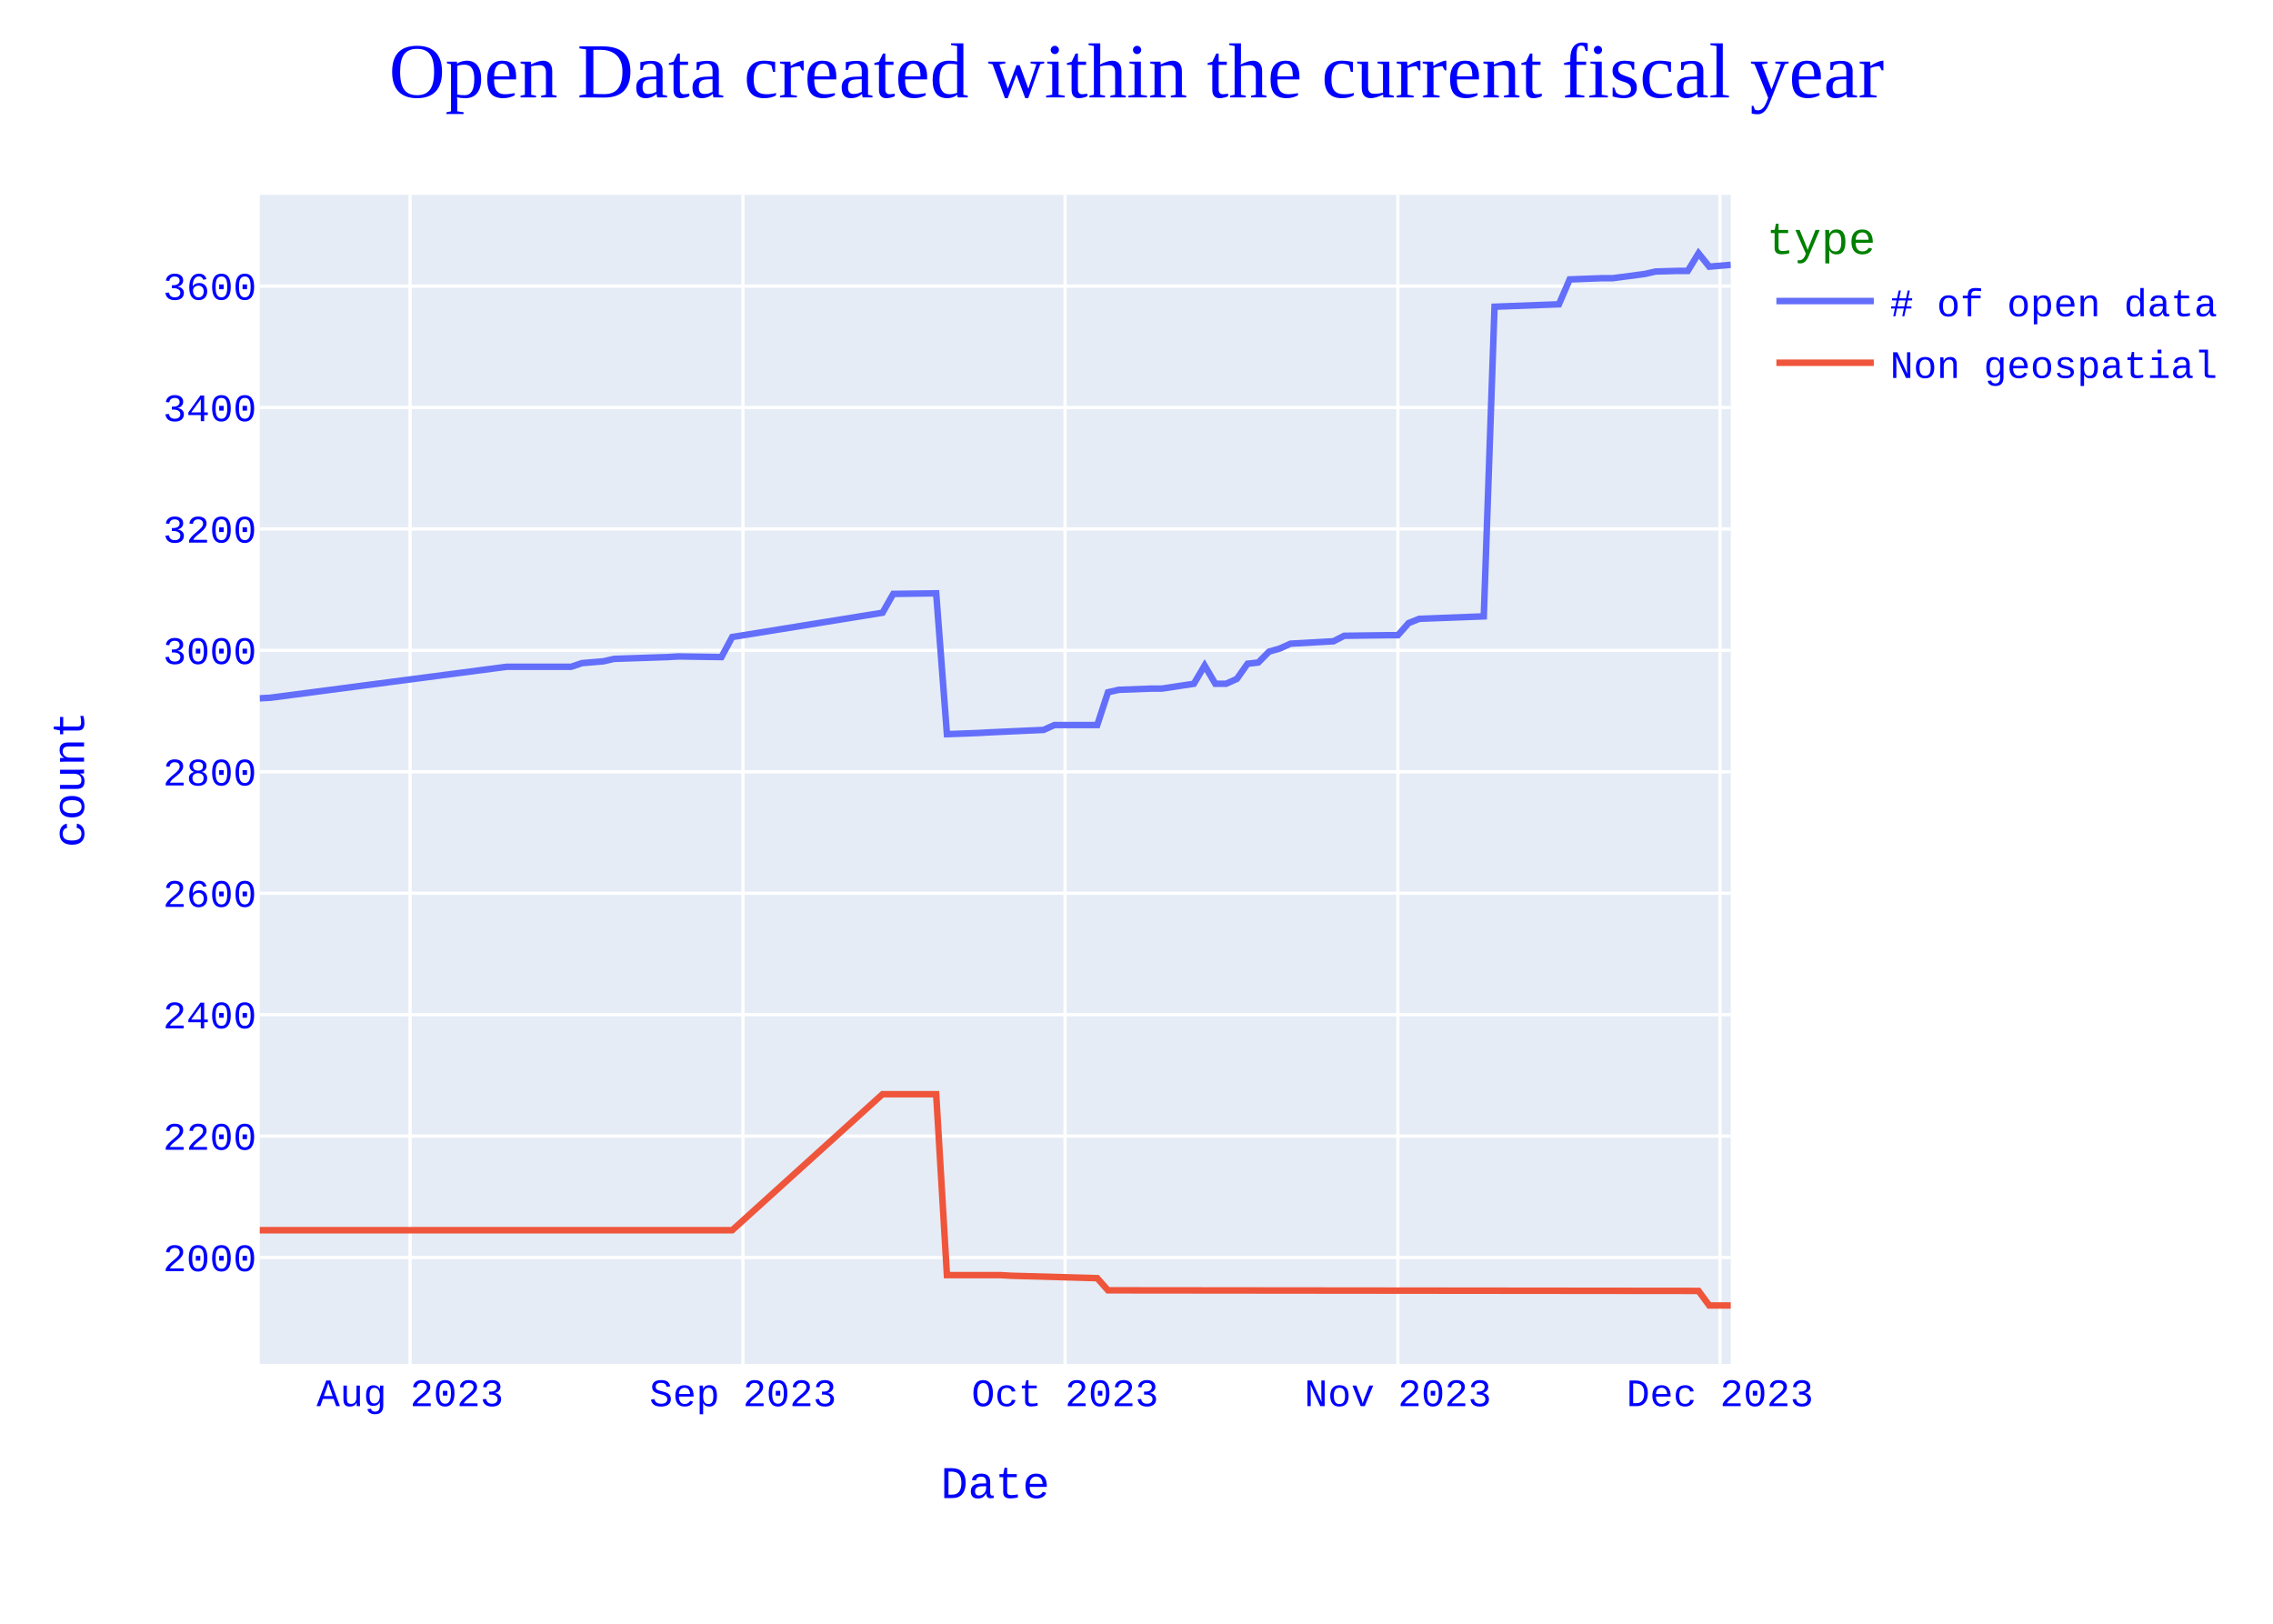
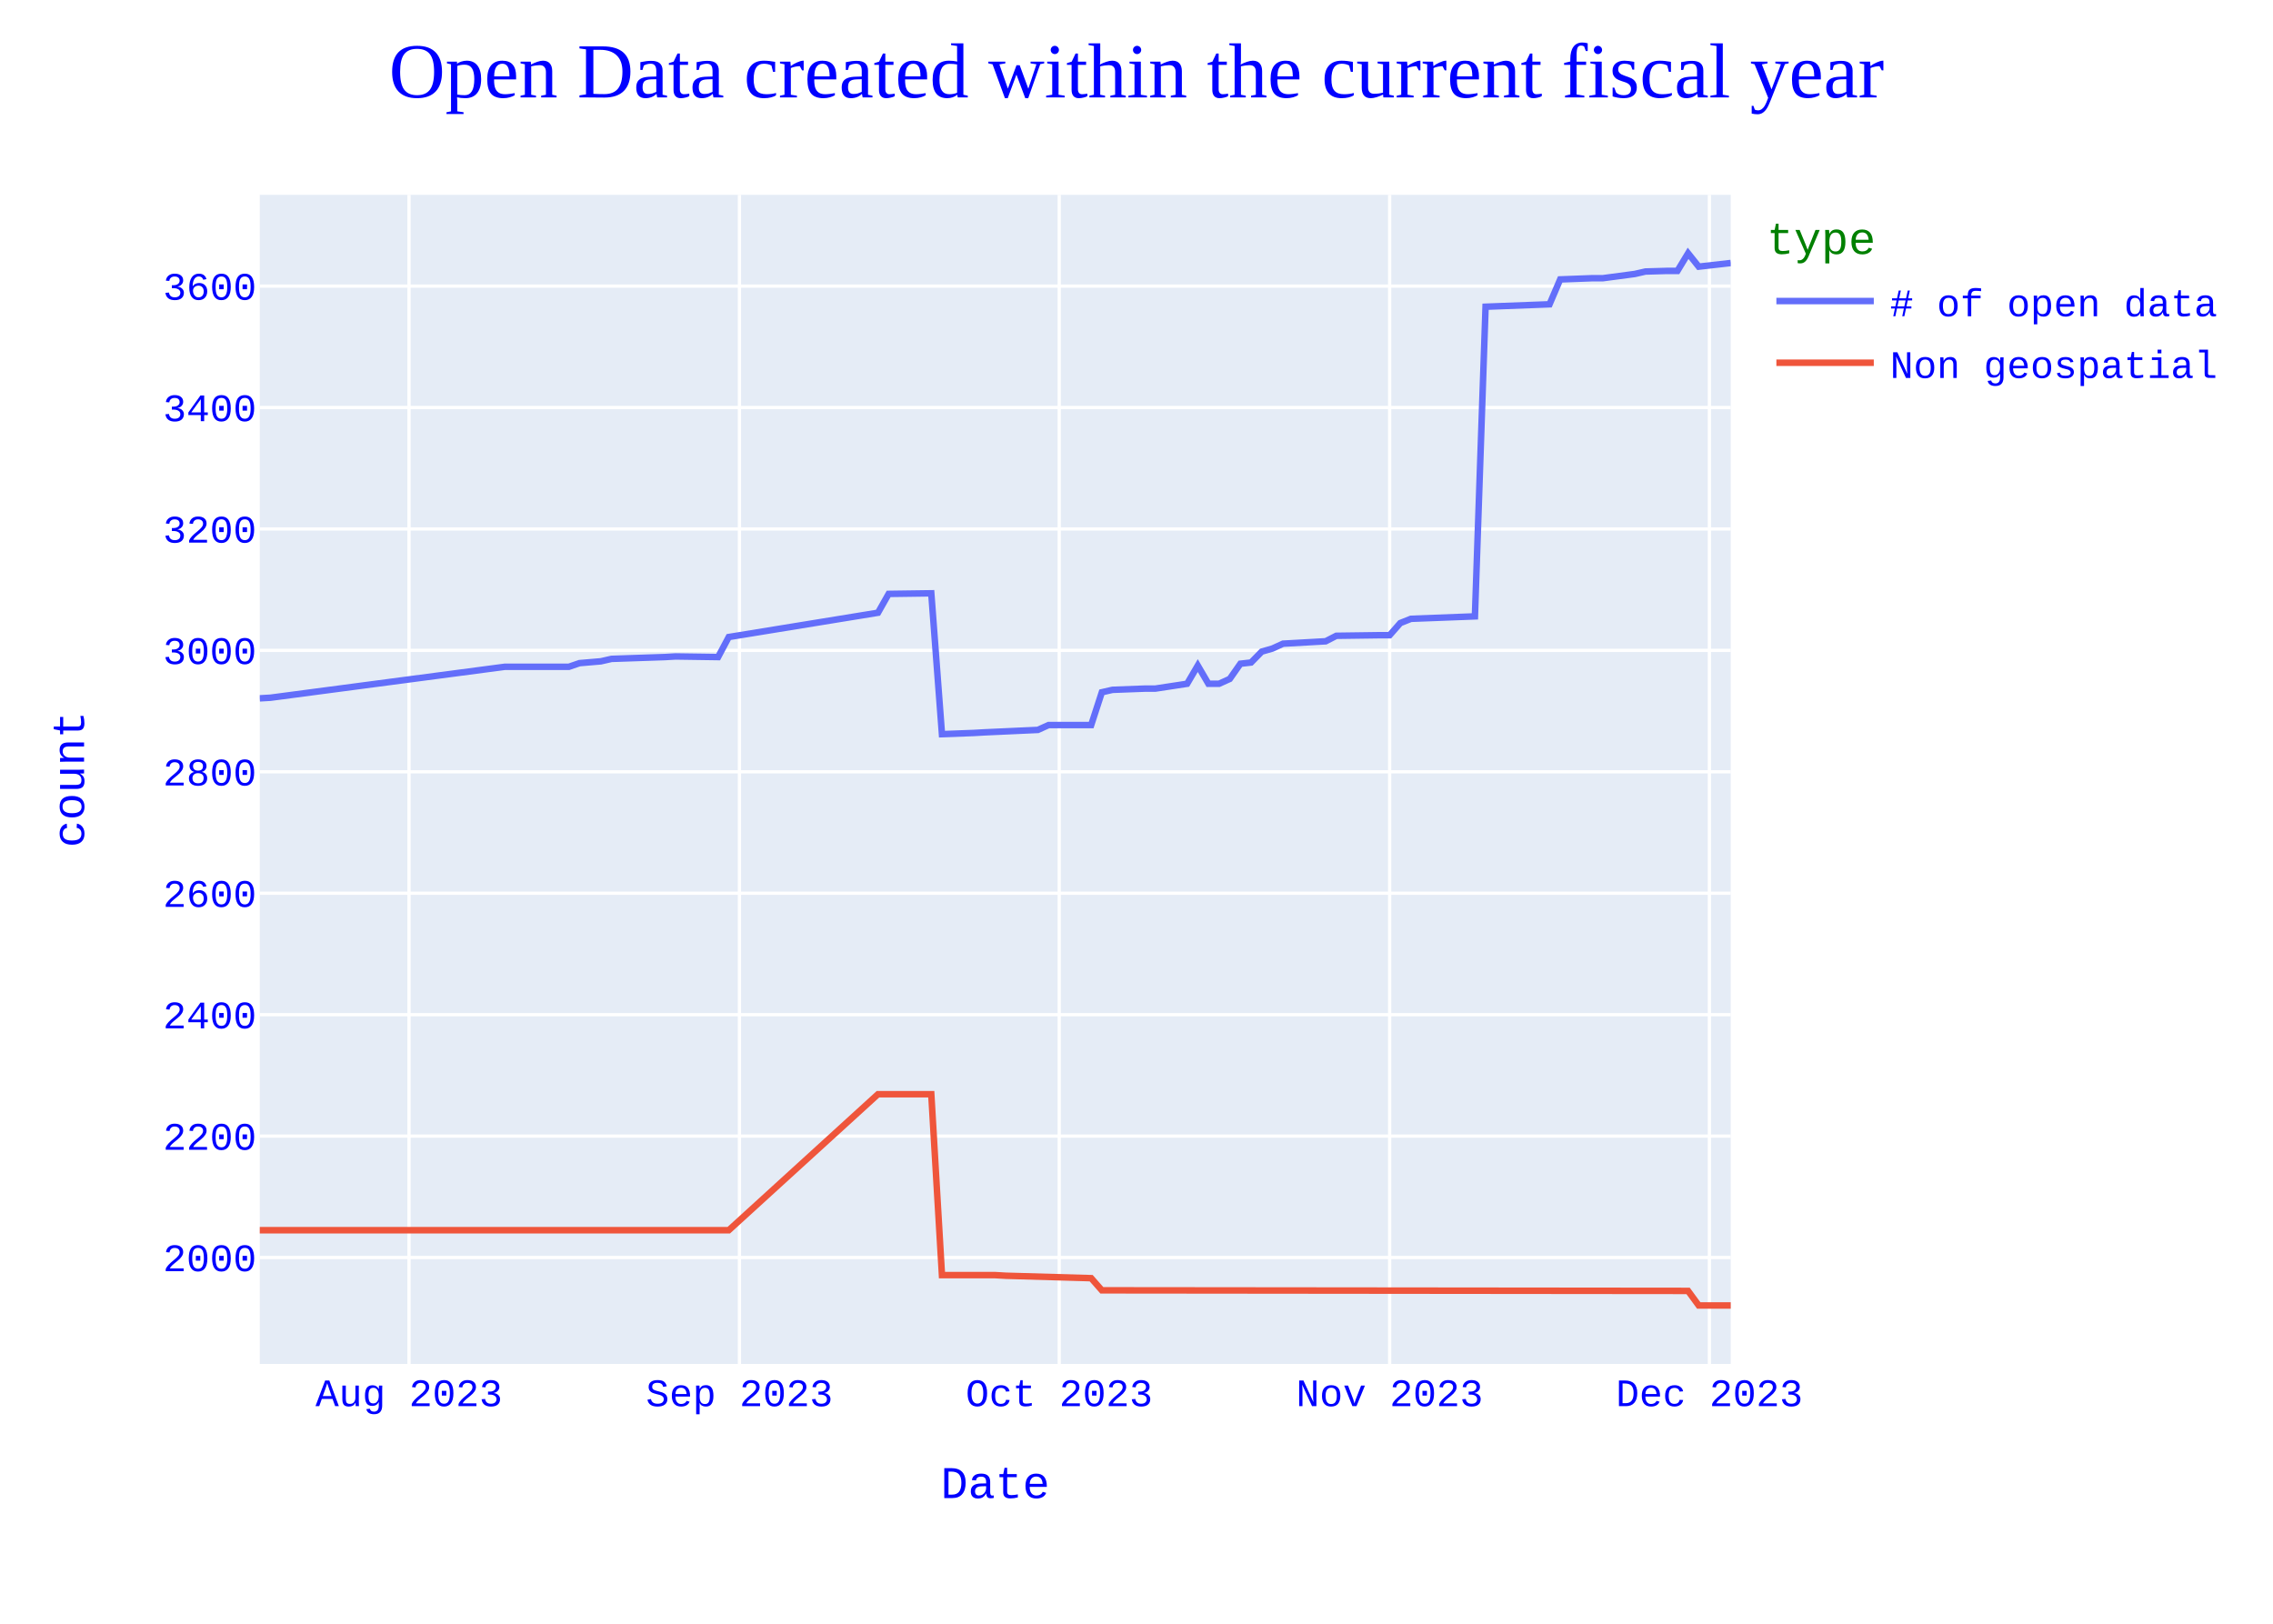
<svg xmlns="http://www.w3.org/2000/svg" class="main-svg" width="700" height="500" style="" viewBox="0 0 700 500">
  <rect x="0" y="0" width="700" height="500" style="fill: rgb(255, 255, 255); fill-opacity: 1;" />
-   <defs id="defs-ffd652">
+   <defs id="defs-7cf4fe">
    <g class="clips">
-       <clipPath id="clipffd652xyplot" class="plotclip">
+       <clipPath id="clip7cf4fexyplot" class="plotclip">
        <rect width="453" height="360" />
      </clipPath>
-       <clipPath class="axesclip" id="clipffd652x">
+       <clipPath class="axesclip" id="clip7cf4fex">
        <rect x="80" y="0" width="453" height="500" />
      </clipPath>
-       <clipPath class="axesclip" id="clipffd652y">
+       <clipPath class="axesclip" id="clip7cf4fey">
        <rect x="0" y="60" width="700" height="360" />
      </clipPath>
-       <clipPath class="axesclip" id="clipffd652xy">
+       <clipPath class="axesclip" id="clip7cf4fexy">
        <rect x="80" y="60" width="453" height="360" />
      </clipPath>
    </g>
    <g class="gradients" />
    <g class="patterns" />
  </defs>
  <g class="bglayer">
    <rect class="bg" x="80" y="60" width="453" height="360" style="fill: rgb(229, 236, 246); fill-opacity: 1; stroke-width: 0;" />
  </g>
  <g class="layer-below">
    <g class="imagelayer" />
    <g class="shapelayer" />
  </g>
  <g class="cartesianlayer">
    <g class="subplot xy">
      <g class="layer-subplot">
        <g class="shapelayer" />
        <g class="imagelayer" />
      </g>
      <g class="minor-gridlayer">
        <g class="x" />
        <g class="y" />
      </g>
      <g class="gridlayer">
        <g class="x">
-           <path class="xgrid crisp" transform="translate(126.29,0)" d="M0,60v360" style="stroke: rgb(255, 255, 255); stroke-opacity: 1; stroke-width: 1px;" />
-           <path class="xgrid crisp" transform="translate(228.8,0)" d="M0,60v360" style="stroke: rgb(255, 255, 255); stroke-opacity: 1; stroke-width: 1px;" />
-           <path class="xgrid crisp" transform="translate(327.99,0)" d="M0,60v360" style="stroke: rgb(255, 255, 255); stroke-opacity: 1; stroke-width: 1px;" />
-           <path class="xgrid crisp" transform="translate(430.5,0)" d="M0,60v360" style="stroke: rgb(255, 255, 255); stroke-opacity: 1; stroke-width: 1px;" />
-           <path class="xgrid crisp" transform="translate(529.69,0)" d="M0,60v360" style="stroke: rgb(255, 255, 255); stroke-opacity: 1; stroke-width: 1px;" />
+           <path class="xgrid crisp" transform="translate(125.96,0)" d="M0,60v360" style="stroke: rgb(255, 255, 255); stroke-opacity: 1; stroke-width: 1px;" />
+           <path class="xgrid crisp" transform="translate(227.72,0)" d="M0,60v360" style="stroke: rgb(255, 255, 255); stroke-opacity: 1; stroke-width: 1px;" />
+           <path class="xgrid crisp" transform="translate(326.2,0)" d="M0,60v360" style="stroke: rgb(255, 255, 255); stroke-opacity: 1; stroke-width: 1px;" />
+           <path class="xgrid crisp" transform="translate(427.96,0)" d="M0,60v360" style="stroke: rgb(255, 255, 255); stroke-opacity: 1; stroke-width: 1px;" />
+           <path class="xgrid crisp" transform="translate(526.43,0)" d="M0,60v360" style="stroke: rgb(255, 255, 255); stroke-opacity: 1; stroke-width: 1px;" />
        </g>
        <g class="y">
          <path class="ygrid crisp" transform="translate(0,387.23)" d="M80,0h453" style="stroke: rgb(255, 255, 255); stroke-opacity: 1; stroke-width: 1px;" />
          <path class="ygrid crisp" transform="translate(0,349.84)" d="M80,0h453" style="stroke: rgb(255, 255, 255); stroke-opacity: 1; stroke-width: 1px;" />
          <path class="ygrid crisp" transform="translate(0,312.45)" d="M80,0h453" style="stroke: rgb(255, 255, 255); stroke-opacity: 1; stroke-width: 1px;" />
          <path class="ygrid crisp" transform="translate(0,275.05)" d="M80,0h453" style="stroke: rgb(255, 255, 255); stroke-opacity: 1; stroke-width: 1px;" />
          <path class="ygrid crisp" transform="translate(0,237.66)" d="M80,0h453" style="stroke: rgb(255, 255, 255); stroke-opacity: 1; stroke-width: 1px;" />
          <path class="ygrid crisp" transform="translate(0,200.27)" d="M80,0h453" style="stroke: rgb(255, 255, 255); stroke-opacity: 1; stroke-width: 1px;" />
          <path class="ygrid crisp" transform="translate(0,162.88)" d="M80,0h453" style="stroke: rgb(255, 255, 255); stroke-opacity: 1; stroke-width: 1px;" />
          <path class="ygrid crisp" transform="translate(0,125.49)" d="M80,0h453" style="stroke: rgb(255, 255, 255); stroke-opacity: 1; stroke-width: 1px;" />
          <path class="ygrid crisp" transform="translate(0,88.1)" d="M80,0h453" style="stroke: rgb(255, 255, 255); stroke-opacity: 1; stroke-width: 1px;" />
        </g>
      </g>
      <g class="zerolinelayer" />
      <path class="xlines-below" />
      <path class="ylines-below" />
      <g class="overlines-below" />
      <g class="xaxislayer-below" />
      <g class="yaxislayer-below" />
      <g class="overaxes-below" />
-       <g class="plot" transform="translate(80,60)" clip-path="url(#clipffd652xyplot)">
+       <g class="plot" transform="translate(80,60)" clip-path="url(#clip7cf4fexyplot)">
        <g class="scatterlayer mlayer">
-           <g class="trace scatter trace8b93ca" style="stroke-miterlimit: 2; opacity: 1;">
+           <g class="trace scatter trace51fd20" style="stroke-miterlimit: 2; opacity: 1;">
            <g class="fills" />
            <g class="errorbars" />
            <g class="lines">
-               <path class="js-line" d="M453,21.55L446.39,22.11L443.08,18L439.77,23.42L436.47,23.42L429.85,23.61L426.55,24.36L416.63,25.67L413.32,25.67L403.4,26.04L400.09,33.7L380.26,34.45L376.95,129.8L357.11,130.55L353.8,131.86L350.5,135.6L347.19,135.6L333.96,135.78L330.66,137.47L317.43,138.21L314.12,139.71L310.82,140.65L307.51,144.01L304.2,144.38L300.9,149.06L297.59,150.55L294.28,150.55L290.98,144.95L287.67,150.55L277.75,152.05L274.45,152.05L264.53,152.42L261.22,153.17L257.91,163.27L254.61,163.27L244.69,163.27L241.38,164.76L224.85,165.51L221.54,165.7L211.62,166.07L208.31,122.7L195.09,122.88L191.78,128.68L145.49,136.16L142.18,142.33L128.96,142.14L125.65,142.33L109.12,142.89L105.81,143.64L99.2,144.2L95.89,145.32L76.05,145.32L3.31,154.85L0,155.04" style="vector-effect: none; fill: none; stroke: rgb(99, 110, 250); stroke-opacity: 1; stroke-width: 2px; opacity: 1;" />
+               <path class="js-line" d="M453,20.99L443.15,22.11L439.87,18L436.59,23.42L433.3,23.42L426.74,23.61L423.46,24.36L413.61,25.67L410.33,25.67L400.48,26.04L397.2,33.7L377.5,34.45L374.22,129.8L354.52,130.55L351.24,131.86L347.96,135.6L344.67,135.6L331.54,135.78L328.26,137.47L315.13,138.21L311.85,139.71L308.57,140.65L305.28,144.01L302,144.38L298.72,149.06L295.43,150.55L292.15,150.55L288.87,144.95L285.59,150.55L275.74,152.05L272.46,152.05L262.61,152.42L259.33,153.17L256.04,163.27L252.76,163.27L242.91,163.27L239.63,164.76L223.22,165.51L219.93,165.7L210.09,166.07L206.8,122.7L193.67,122.88L190.39,128.68L144.43,136.16L141.15,142.33L128.02,142.14L124.74,142.33L108.33,142.89L105.04,143.64L98.48,144.2L95.2,145.32L75.5,145.32L3.28,154.85L0,155.04" style="vector-effect: none; fill: none; stroke: rgb(99, 110, 250); stroke-opacity: 1; stroke-width: 2px; opacity: 1;" />
            </g>
            <g class="points" />
            <g class="text" />
          </g>
-           <g class="trace scatter trace600527" style="stroke-miterlimit: 2; opacity: 1;">
+           <g class="trace scatter tracee6f4f3" style="stroke-miterlimit: 2; opacity: 1;">
            <g class="fills" />
            <g class="errorbars" />
            <g class="lines">
-               <path class="js-line" d="M453,342L446.39,342L443.08,337.51L261.22,337.33L257.91,333.59L231.46,332.84L228.15,332.65L211.62,332.65L208.31,276.94L191.78,276.94L145.49,318.82L0,318.82" style="vector-effect: none; fill: none; stroke: rgb(239, 85, 59); stroke-opacity: 1; stroke-width: 2px; opacity: 1;" />
+               <path class="js-line" d="M453,342L443.15,342L439.87,337.51L259.33,337.33L256.04,333.59L229.78,332.84L226.5,332.65L210.09,332.65L206.8,276.94L190.39,276.94L144.43,318.82L0,318.82" style="vector-effect: none; fill: none; stroke: rgb(239, 85, 59); stroke-opacity: 1; stroke-width: 2px; opacity: 1;" />
            </g>
            <g class="points" />
            <g class="text" />
          </g>
        </g>
      </g>
      <g class="overplot" />
      <path class="xlines-above crisp" d="M0,0" style="fill: none;" />
      <path class="ylines-above crisp" d="M0,0" style="fill: none;" />
      <g class="overlines-above" />
      <g class="xaxislayer-above">
        <g class="xtick">
-           <text text-anchor="middle" x="0" y="433" transform="translate(126.29,0)" style="font-family: 'Courier New'; font-size: 12px; fill: rgb(0, 0, 255); fill-opacity: 1; white-space: pre; opacity: 1;">Aug 2023</text>
-         </g>
-         <g class="xtick">
-           <text text-anchor="middle" x="0" y="433" style="font-family: 'Courier New'; font-size: 12px; fill: rgb(0, 0, 255); fill-opacity: 1; white-space: pre; opacity: 1;" transform="translate(228.8,0)">Sep 2023</text>
-         </g>
-         <g class="xtick">
-           <text text-anchor="middle" x="0" y="433" style="font-family: 'Courier New'; font-size: 12px; fill: rgb(0, 0, 255); fill-opacity: 1; white-space: pre; opacity: 1;" transform="translate(327.99,0)">Oct 2023</text>
-         </g>
-         <g class="xtick">
-           <text text-anchor="middle" x="0" y="433" style="font-family: 'Courier New'; font-size: 12px; fill: rgb(0, 0, 255); fill-opacity: 1; white-space: pre; opacity: 1;" transform="translate(430.5,0)">Nov 2023</text>
-         </g>
-         <g class="xtick">
-           <text text-anchor="middle" x="0" y="433" style="font-family: 'Courier New'; font-size: 12px; fill: rgb(0, 0, 255); fill-opacity: 1; white-space: pre; opacity: 1;" transform="translate(529.69,0)">Dec 2023</text>
+           <text text-anchor="middle" x="0" y="433" transform="translate(125.96,0)" style="font-family: 'Courier New'; font-size: 12px; fill: rgb(0, 0, 255); fill-opacity: 1; white-space: pre; opacity: 1;">Aug 2023</text>
+         </g>
+         <g class="xtick">
+           <text text-anchor="middle" x="0" y="433" style="font-family: 'Courier New'; font-size: 12px; fill: rgb(0, 0, 255); fill-opacity: 1; white-space: pre; opacity: 1;" transform="translate(227.72,0)">Sep 2023</text>
+         </g>
+         <g class="xtick">
+           <text text-anchor="middle" x="0" y="433" style="font-family: 'Courier New'; font-size: 12px; fill: rgb(0, 0, 255); fill-opacity: 1; white-space: pre; opacity: 1;" transform="translate(326.2,0)">Oct 2023</text>
+         </g>
+         <g class="xtick">
+           <text text-anchor="middle" x="0" y="433" style="font-family: 'Courier New'; font-size: 12px; fill: rgb(0, 0, 255); fill-opacity: 1; white-space: pre; opacity: 1;" transform="translate(427.96,0)">Nov 2023</text>
+         </g>
+         <g class="xtick">
+           <text text-anchor="middle" x="0" y="433" style="font-family: 'Courier New'; font-size: 12px; fill: rgb(0, 0, 255); fill-opacity: 1; white-space: pre; opacity: 1;" transform="translate(526.43,0)">Dec 2023</text>
        </g>
      </g>
      <g class="yaxislayer-above">
        <g class="ytick">
          <text text-anchor="end" x="79" y="4.2" transform="translate(0,387.23)" style="font-family: 'Courier New'; font-size: 12px; fill: rgb(0, 0, 255); fill-opacity: 1; white-space: pre; opacity: 1;">2000</text>
        </g>
        <g class="ytick">
          <text text-anchor="end" x="79" y="4.2" style="font-family: 'Courier New'; font-size: 12px; fill: rgb(0, 0, 255); fill-opacity: 1; white-space: pre; opacity: 1;" transform="translate(0,349.84)">2200</text>
        </g>
        <g class="ytick">
          <text text-anchor="end" x="79" y="4.2" style="font-family: 'Courier New'; font-size: 12px; fill: rgb(0, 0, 255); fill-opacity: 1; white-space: pre; opacity: 1;" transform="translate(0,312.45)">2400</text>
        </g>
        <g class="ytick">
          <text text-anchor="end" x="79" y="4.2" style="font-family: 'Courier New'; font-size: 12px; fill: rgb(0, 0, 255); fill-opacity: 1; white-space: pre; opacity: 1;" transform="translate(0,275.05)">2600</text>
        </g>
        <g class="ytick">
          <text text-anchor="end" x="79" y="4.2" style="font-family: 'Courier New'; font-size: 12px; fill: rgb(0, 0, 255); fill-opacity: 1; white-space: pre; opacity: 1;" transform="translate(0,237.66)">2800</text>
        </g>
        <g class="ytick">
          <text text-anchor="end" x="79" y="4.2" style="font-family: 'Courier New'; font-size: 12px; fill: rgb(0, 0, 255); fill-opacity: 1; white-space: pre; opacity: 1;" transform="translate(0,200.27)">3000</text>
        </g>
        <g class="ytick">
          <text text-anchor="end" x="79" y="4.2" style="font-family: 'Courier New'; font-size: 12px; fill: rgb(0, 0, 255); fill-opacity: 1; white-space: pre; opacity: 1;" transform="translate(0,162.88)">3200</text>
        </g>
        <g class="ytick">
          <text text-anchor="end" x="79" y="4.2" style="font-family: 'Courier New'; font-size: 12px; fill: rgb(0, 0, 255); fill-opacity: 1; white-space: pre; opacity: 1;" transform="translate(0,125.49)">3400</text>
        </g>
        <g class="ytick">
          <text text-anchor="end" x="79" y="4.2" style="font-family: 'Courier New'; font-size: 12px; fill: rgb(0, 0, 255); fill-opacity: 1; white-space: pre; opacity: 1;" transform="translate(0,88.1)">3600</text>
        </g>
      </g>
      <g class="overaxes-above" />
    </g>
  </g>
  <g class="polarlayer" />
  <g class="smithlayer" />
  <g class="ternarylayer" />
  <g class="geolayer" />
  <g class="funnelarealayer" />
  <g class="pielayer" />
  <g class="iciclelayer" />
  <g class="treemaplayer" />
  <g class="sunburstlayer" />
  <g class="glimages" />
-   <defs id="topdefs-ffd652">
+   <defs id="topdefs-7cf4fe">
    <g class="clips" />
-     <clipPath id="legendffd652">
+     <clipPath id="legend7cf4fe">
      <rect width="146" height="67" x="0" y="0" />
    </clipPath>
  </defs>
  <g class="layer-above">
    <g class="imagelayer" />
    <g class="shapelayer" />
  </g>
  <g class="infolayer">
    <g class="legend" pointer-events="all" transform="translate(542.06,60)">
      <rect class="bg" shape-rendering="crispEdges" style="stroke: rgb(68, 68, 68); stroke-opacity: 1; fill: rgb(255, 255, 255); fill-opacity: 1; stroke-width: 0px;" width="146" height="67" x="0" y="0" />
-       <g class="scrollbox" transform="" clip-path="url(#legendffd652)">
+       <g class="scrollbox" transform="" clip-path="url(#legend7cf4fe)">
        <text class="legendtitletext" text-anchor="start" x="2" y="18.2" style="font-family: 'Courier New'; font-size: 14px; fill: rgb(0, 128, 0); fill-opacity: 1; white-space: pre;">type</text>
        <g class="groups" transform="">
          <g class="traces" transform="translate(0,32.7)" style="opacity: 1;">
            <text class="legendtext" text-anchor="start" x="40" y="4.68" style="font-family: 'Courier New'; font-size: 12px; fill: rgb(0, 0, 255); fill-opacity: 1; white-space: pre;"># of open data</text>
            <g class="layers" style="opacity: 1;">
              <g class="legendfill" />
              <g class="legendlines">
                <path class="js-line" d="M5,0h30" style="fill: none; stroke: rgb(99, 110, 250); stroke-opacity: 1; stroke-width: 2px;" />
              </g>
              <g class="legendsymbols">
                <g class="legendpoints" />
              </g>
            </g>
            <rect class="legendtoggle" x="0" y="-9.5" width="140.828" height="19" style="fill: rgb(0, 0, 0); fill-opacity: 0;" />
          </g>
        </g>
        <g class="groups" transform="">
          <g class="traces" transform="translate(0,51.7)" style="opacity: 1;">
            <text class="legendtext" text-anchor="start" x="40" y="4.68" style="font-family: 'Courier New'; font-size: 12px; fill: rgb(0, 0, 255); fill-opacity: 1; white-space: pre;">Non geospatial</text>
            <g class="layers" style="opacity: 1;">
              <g class="legendfill" />
              <g class="legendlines">
                <path class="js-line" d="M5,0h30" style="fill: none; stroke: rgb(239, 85, 59); stroke-opacity: 1; stroke-width: 2px;" />
              </g>
              <g class="legendsymbols">
                <g class="legendpoints" />
              </g>
            </g>
            <rect class="legendtoggle" x="0" y="-9.5" width="140.828" height="19" style="fill: rgb(0, 0, 0); fill-opacity: 0;" />
          </g>
        </g>
      </g>
      <rect class="scrollbar" rx="20" ry="3" width="0" height="0" style="fill: rgb(128, 139, 164); fill-opacity: 1;" x="0" y="0" />
    </g>
    <g class="g-gtitle">
      <text class="gtitle" x="350" y="30" text-anchor="middle" dy="0em" style="font-family: 'Times New Roman'; font-size: 24px; fill: rgb(0, 0, 255); opacity: 1; font-weight: normal; white-space: pre;">Open Data created within the current fiscal year</text>
    </g>
    <g class="g-xtitle">
      <text class="xtitle" x="306.5" y="461.3" text-anchor="middle" style="font-family: 'Courier New'; font-size: 14px; fill: rgb(0, 0, 255); opacity: 1; font-weight: normal; white-space: pre;">Date</text>
    </g>
    <g class="g-ytitle">
      <text class="ytitle" transform="rotate(-90,25.8875,240)" x="25.888" y="240" text-anchor="middle" style="font-family: 'Courier New'; font-size: 14px; fill: rgb(0, 0, 255); opacity: 1; font-weight: normal; white-space: pre;">count</text>
    </g>
  </g>
</svg>
